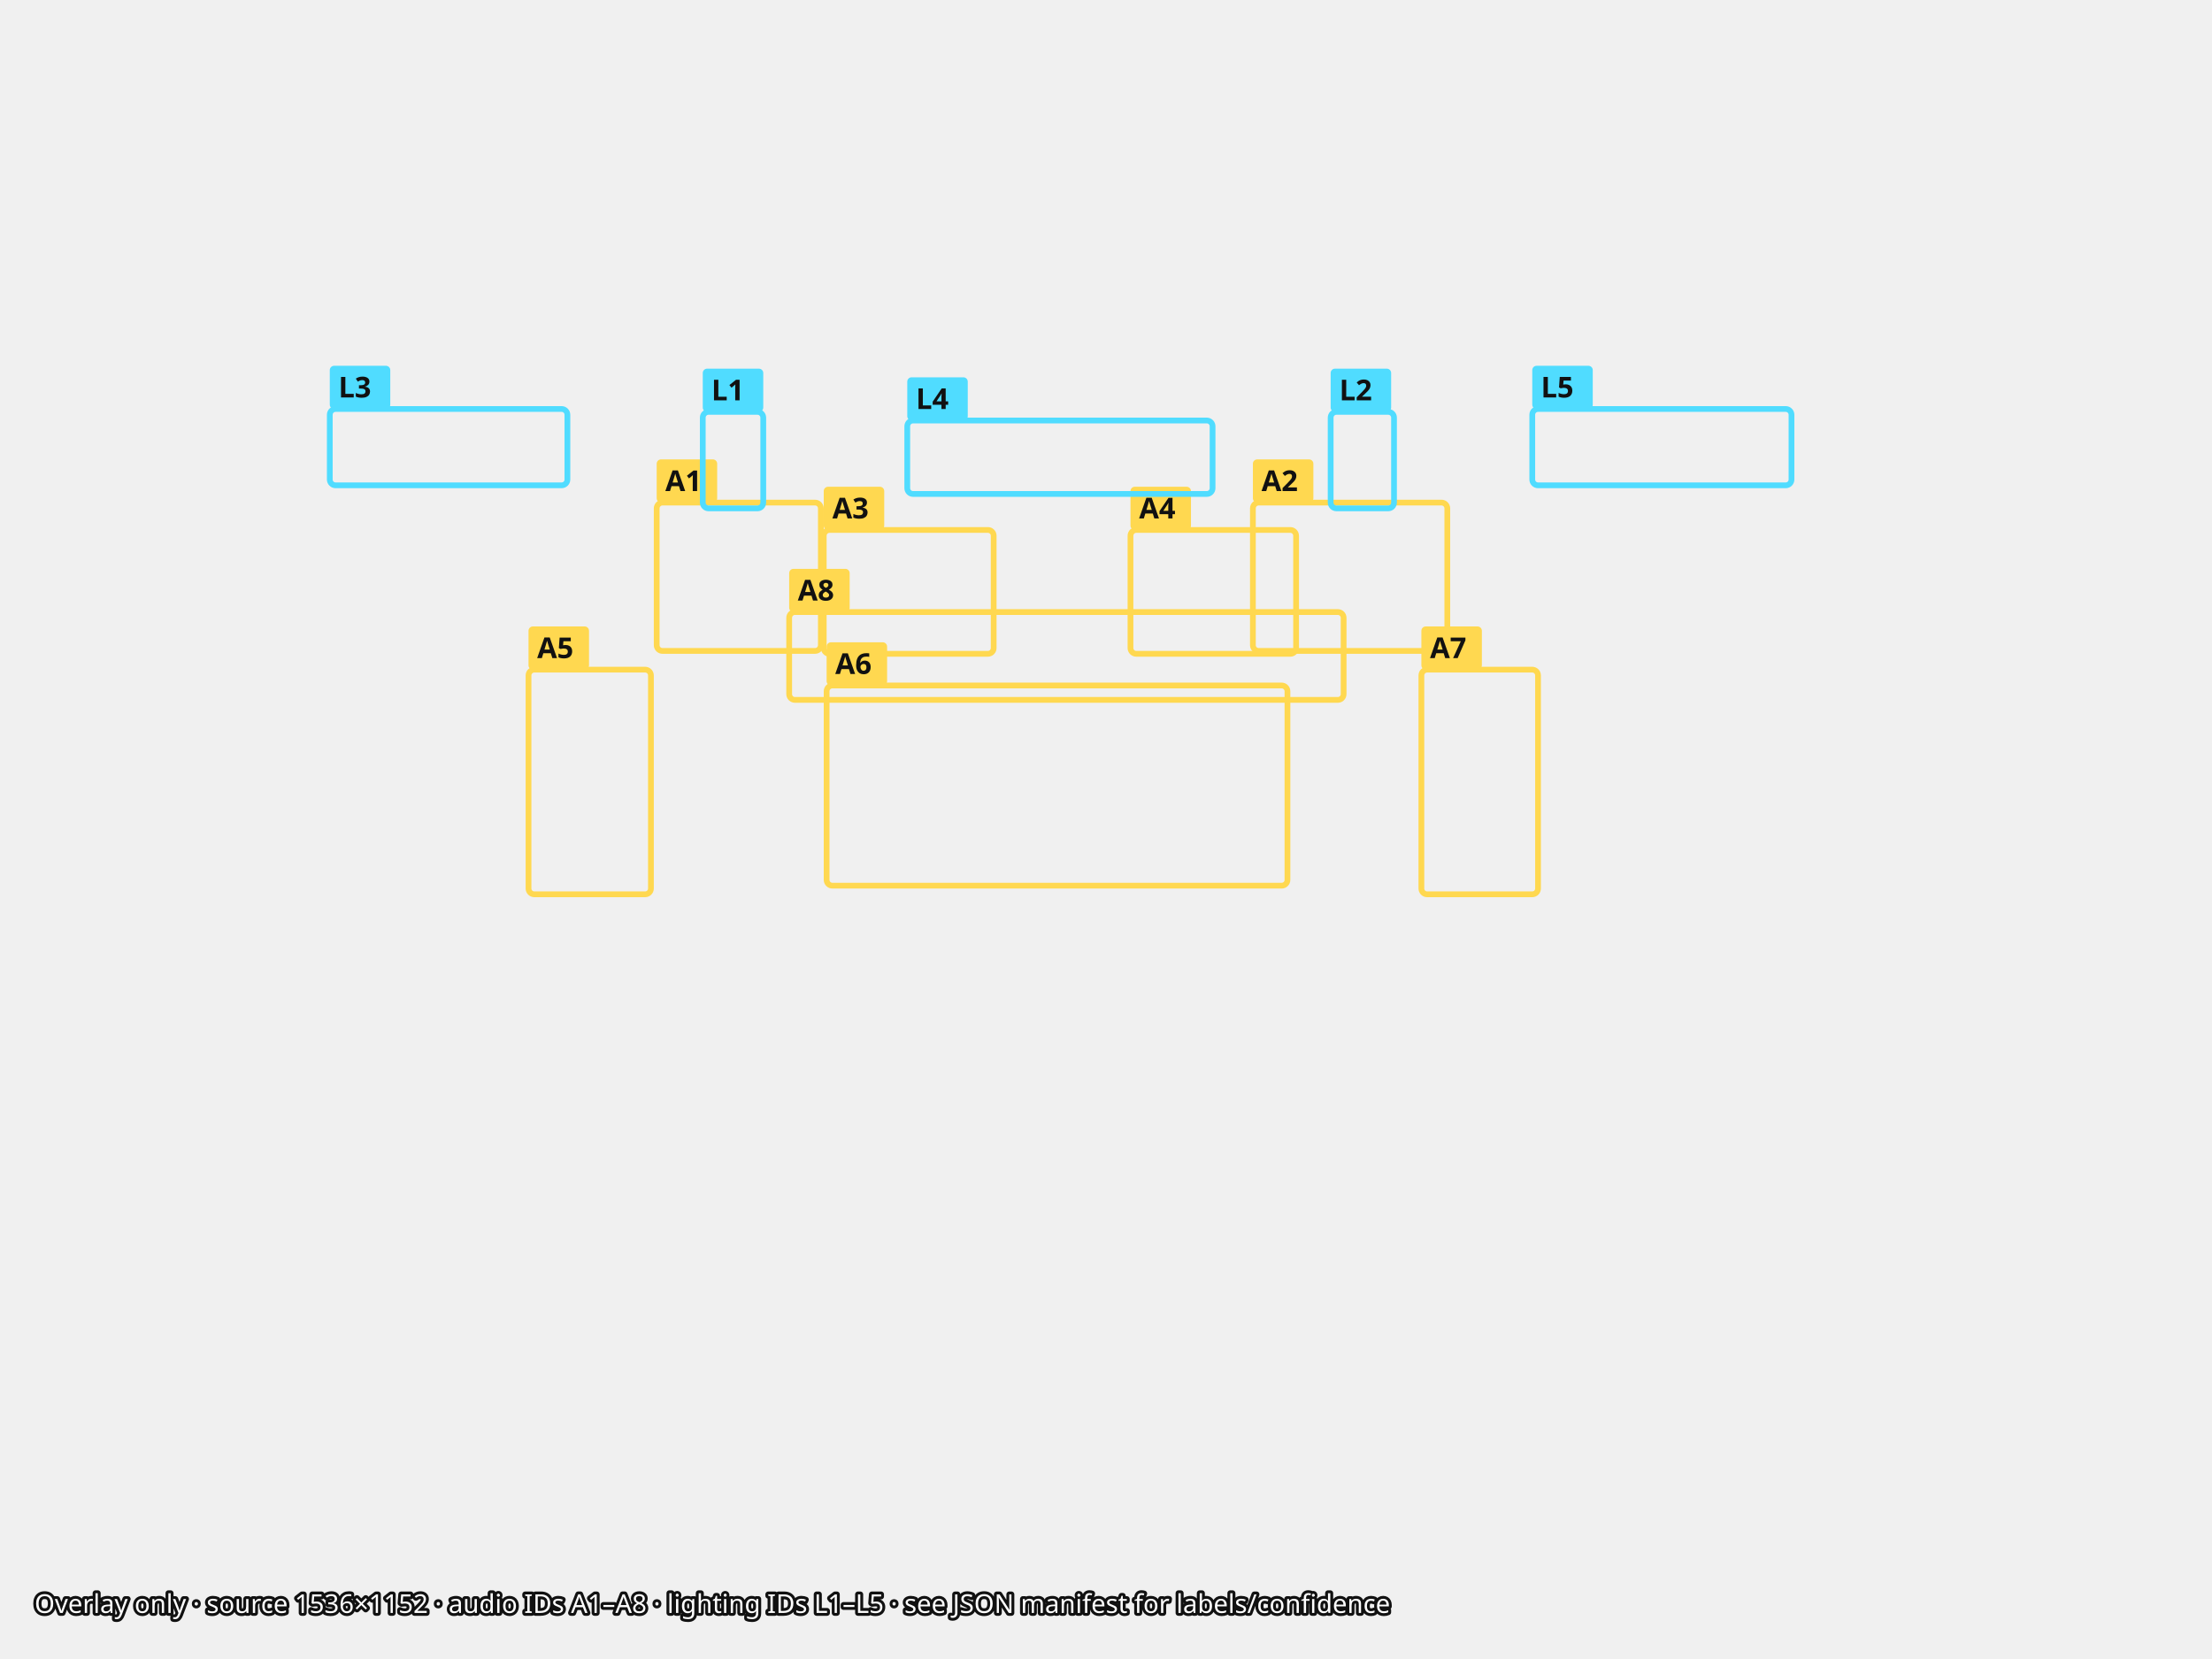
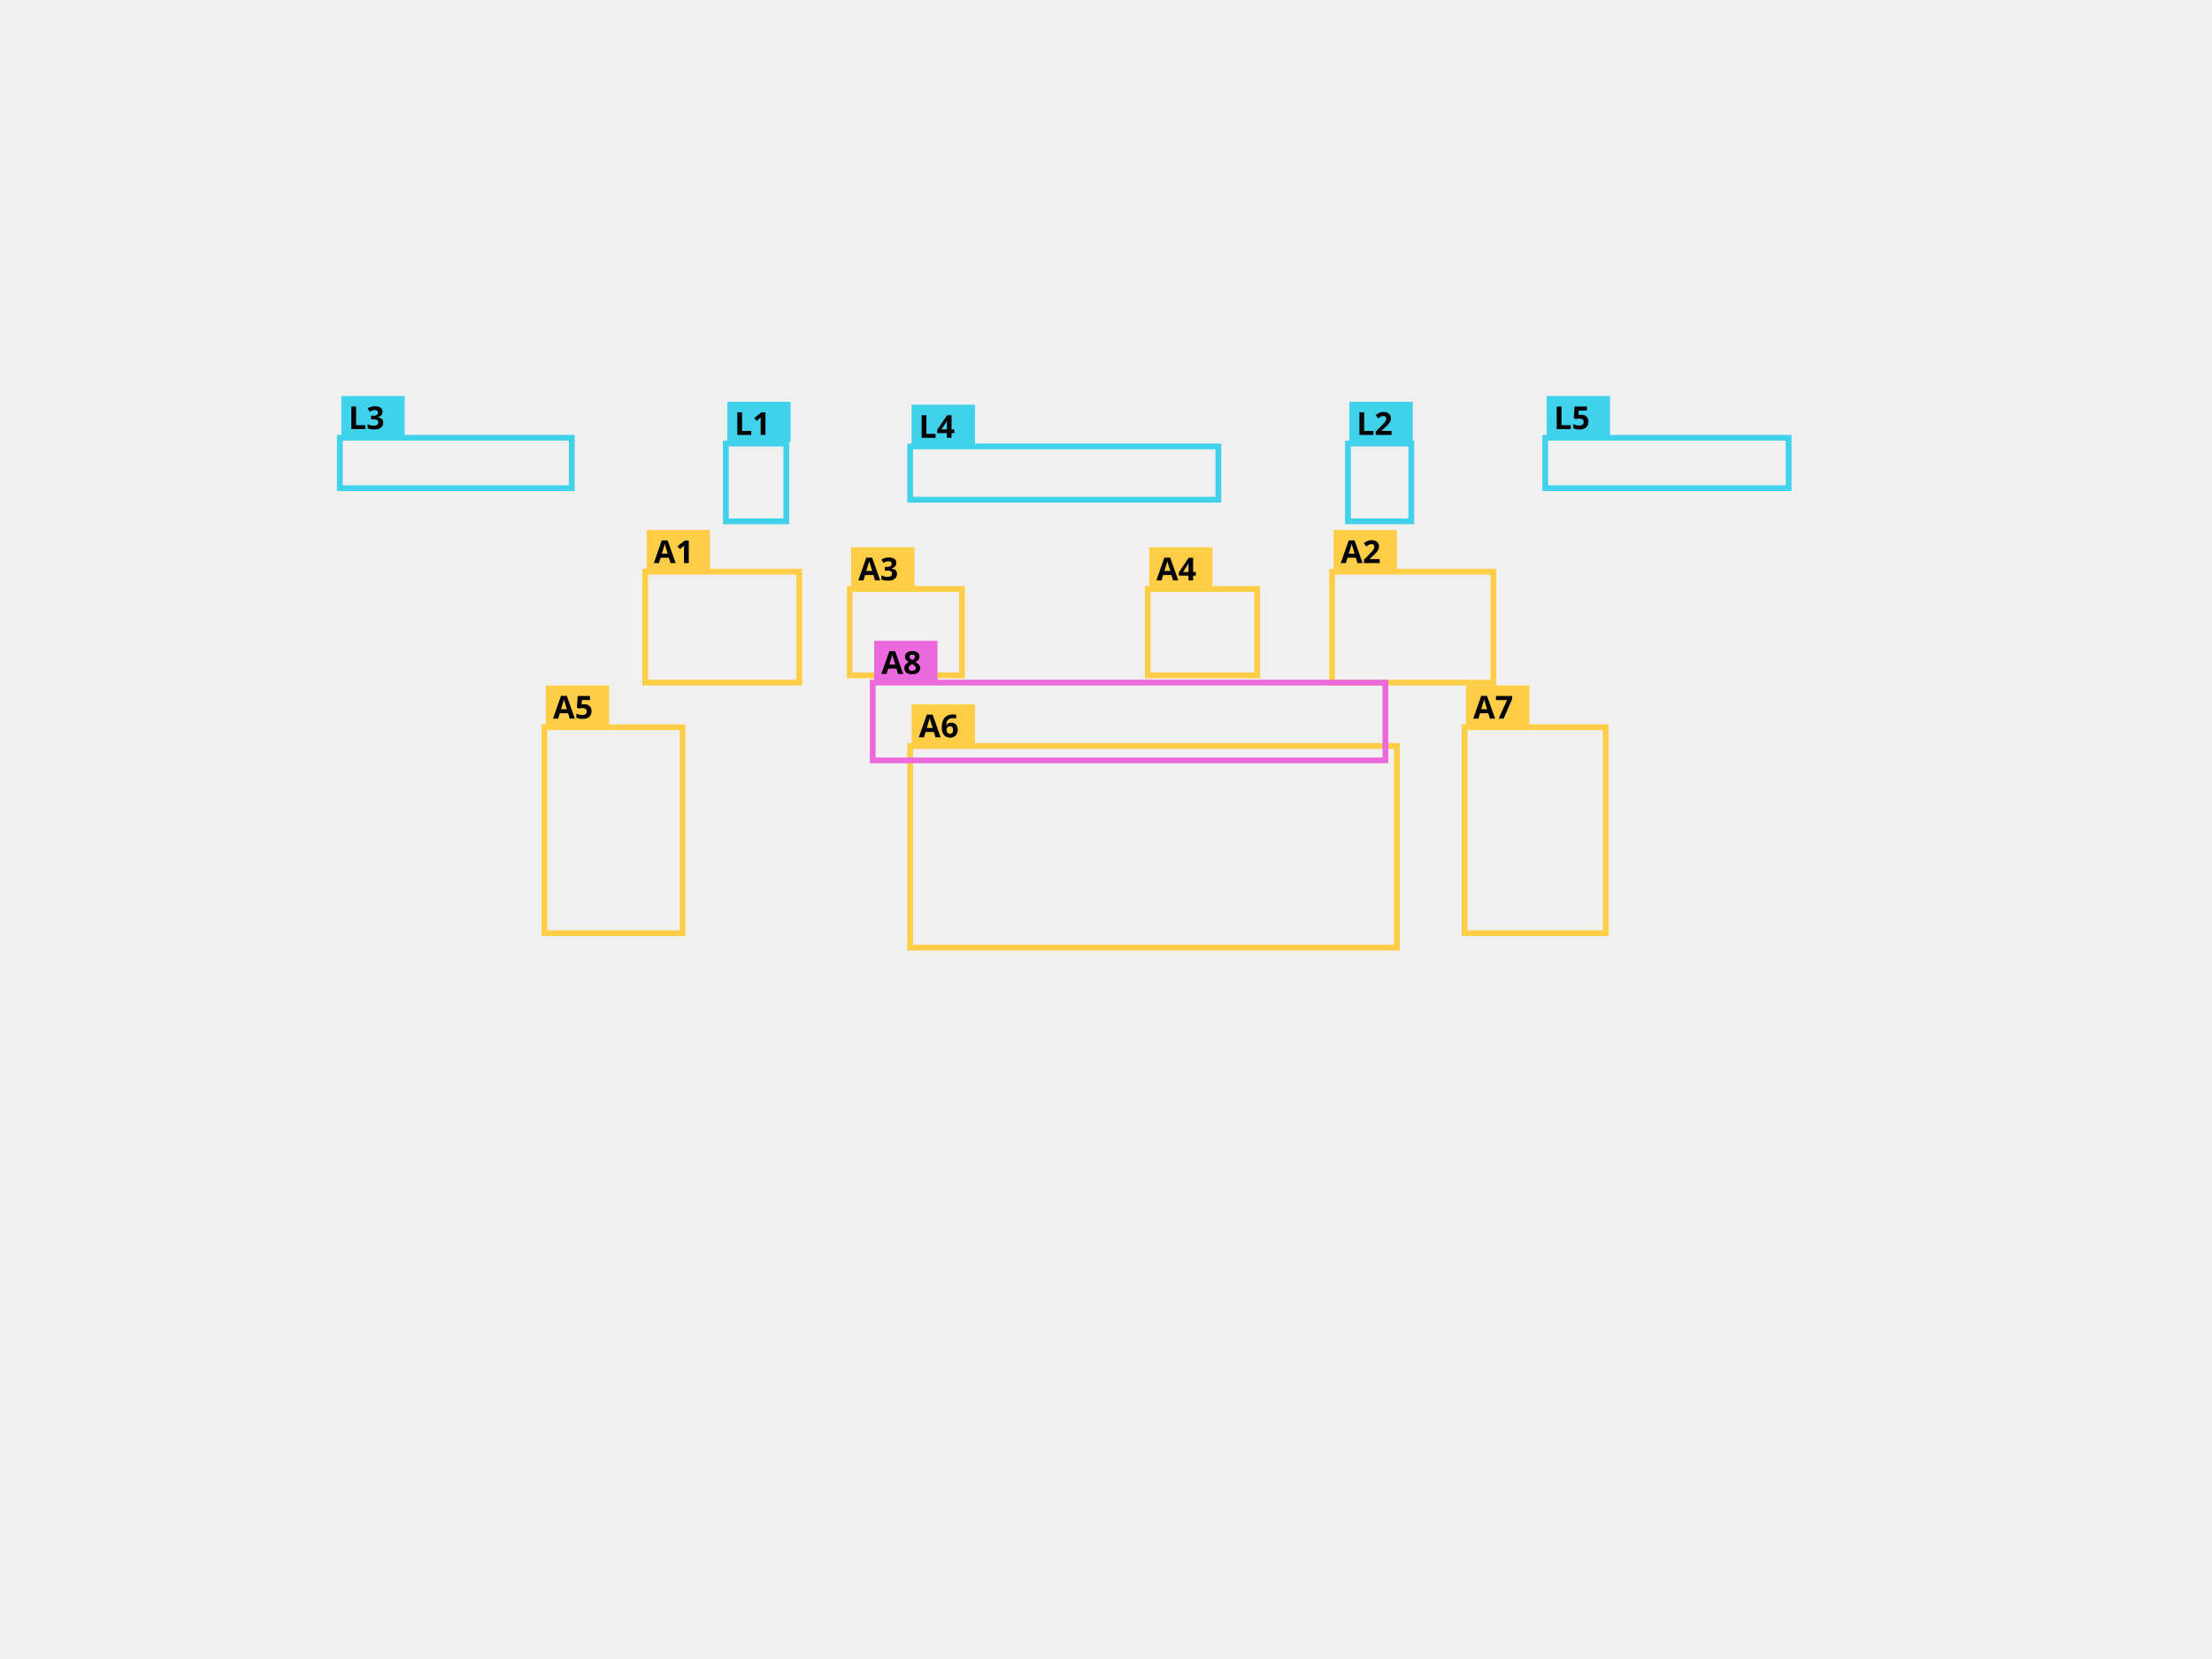
- <svg xmlns="http://www.w3.org/2000/svg" viewBox="0 0 1536 1152" width="1536" height="1152">
-   <style>.audio{fill:none;stroke:#ffd850;stroke-width:4}.lighting{fill:none;stroke:#50dcff;stroke-width:4}.tagA{fill:#ffd850}.tagL{fill:#50dcff}.t{font:700 20px sans-serif;fill:#111}.note{font:18px sans-serif;fill:#fff;paint-order:stroke;stroke:#111;stroke-width:4px;stroke-linejoin:round}</style>
-   <g id="A1">
-     <rect class="audio" x="456" y="349" width="114" height="103" rx="4" />
-     <rect class="tagA" x="456" y="319" width="42" height="30" rx="3" />
-     <text class="t" x="462" y="341">A1</text>
-   </g>
-   <g id="A2">
-     <rect class="audio" x="870" y="349" width="135" height="103" rx="4" />
-     <rect class="tagA" x="870" y="319" width="42" height="30" rx="3" />
-     <text class="t" x="876" y="341">A2</text>
-   </g>
-   <g id="A3">
-     <rect class="audio" x="572" y="368" width="118" height="86" rx="4" />
-     <rect class="tagA" x="572" y="338" width="42" height="30" rx="3" />
-     <text class="t" x="578" y="360">A3</text>
-   </g>
-   <g id="A4">
-     <rect class="audio" x="785" y="368" width="115" height="86" rx="4" />
-     <rect class="tagA" x="785" y="338" width="42" height="30" rx="3" />
-     <text class="t" x="791" y="360">A4</text>
-   </g>
-   <g id="A5">
-     <rect class="audio" x="367" y="465" width="85" height="156" rx="4" />
-     <rect class="tagA" x="367" y="435" width="42" height="30" rx="3" />
-     <text class="t" x="373" y="457">A5</text>
-   </g>
-   <g id="A6">
-     <rect class="audio" x="574" y="476" width="320" height="139" rx="4" />
-     <rect class="tagA" x="574" y="446" width="42" height="30" rx="3" />
-     <text class="t" x="580" y="468">A6</text>
-   </g>
-   <g id="A7">
-     <rect class="audio" x="987" y="465" width="81" height="156" rx="4" />
-     <rect class="tagA" x="987" y="435" width="42" height="30" rx="3" />
-     <text class="t" x="993" y="457">A7</text>
-   </g>
-   <g id="A8">
-     <rect class="audio" x="548" y="425" width="385" height="61" rx="4" />
-     <rect class="tagA" x="548" y="395" width="42" height="30" rx="3" />
-     <text class="t" x="554" y="417">A8</text>
-   </g>
-   <g id="L1">
-     <rect class="lighting" x="488" y="286" width="42" height="67" rx="4" />
-     <rect class="tagL" x="488" y="256" width="42" height="30" rx="3" />
-     <text class="t" x="494" y="278">L1</text>
-   </g>
-   <g id="L2">
-     <rect class="lighting" x="924" y="286" width="44" height="67" rx="4" />
-     <rect class="tagL" x="924" y="256" width="42" height="30" rx="3" />
-     <text class="t" x="930" y="278">L2</text>
-   </g>
-   <g id="L3">
-     <rect class="lighting" x="229" y="284" width="165" height="53" rx="4" />
-     <rect class="tagL" x="229" y="254" width="42" height="30" rx="3" />
-     <text class="t" x="235" y="276">L3</text>
-   </g>
-   <g id="L4">
-     <rect class="lighting" x="630" y="292" width="212" height="51" rx="4" />
-     <rect class="tagL" x="630" y="262" width="42" height="30" rx="3" />
-     <text class="t" x="636" y="284">L4</text>
-   </g>
-   <g id="L5">
-     <rect class="lighting" x="1064" y="284" width="180" height="53" rx="4" />
-     <rect class="tagL" x="1064" y="254" width="42" height="30" rx="3" />
-     <text class="t" x="1070" y="276">L5</text>
-   </g>
-   <text class="note" x="24" y="1120">Overlay only · source 1536×1152 · audio IDs A1–A8 · lighting IDs L1–L5 · see JSON manifest for labels/confidence</text>
+ <svg xmlns="http://www.w3.org/2000/svg" width="1536" height="1152" viewBox="0 0 1536 1152">
+   <style>
+     .box { fill:none; stroke-width:4; vector-effect:non-scaling-stroke; }
+     .tag { font: bold 22px sans-serif; }
+   </style>
+   <rect class="box" x="448" y="397" width="107" height="77" stroke="#FFCD46" />
+   <rect x="449" y="368" width="44" height="28" fill="#FFCD46" />
+   <text class="tag" x="454" y="391" fill="#000">A1</text>
+   <rect class="box" x="925" y="397" width="112" height="77" stroke="#FFCD46" />
+   <rect x="926" y="368" width="44" height="28" fill="#FFCD46" />
+   <text class="tag" x="931" y="391" fill="#000">A2</text>
+   <rect class="box" x="590" y="409" width="78" height="60" stroke="#FFCD46" />
+   <rect x="591" y="380" width="44" height="28" fill="#FFCD46" />
+   <text class="tag" x="596" y="403" fill="#000">A3</text>
+   <rect class="box" x="797" y="409" width="76" height="60" stroke="#FFCD46" />
+   <rect x="798" y="380" width="44" height="28" fill="#FFCD46" />
+   <text class="tag" x="803" y="403" fill="#000">A4</text>
+   <rect class="box" x="378" y="505" width="96" height="143" stroke="#FFCD46" />
+   <rect x="379" y="476" width="44" height="28" fill="#FFCD46" />
+   <text class="tag" x="384" y="499" fill="#000">A5</text>
+   <rect class="box" x="632" y="518" width="338" height="140" stroke="#FFCD46" />
+   <rect x="633" y="489" width="44" height="28" fill="#FFCD46" />
+   <text class="tag" x="638" y="512" fill="#000">A6</text>
+   <rect class="box" x="1017" y="505" width="98" height="143" stroke="#FFCD46" />
+   <rect x="1018" y="476" width="44" height="28" fill="#FFCD46" />
+   <text class="tag" x="1023" y="499" fill="#000">A7</text>
+   <rect class="box" x="606" y="474" width="356" height="54" stroke="#EB69DC" />
+   <rect x="607" y="445" width="44" height="28" fill="#EB69DC" />
+   <text class="tag" x="612" y="468" fill="#000">A8</text>
+   <rect class="box" x="504" y="308" width="42" height="54" stroke="#41D2EB" />
+   <rect x="505" y="279" width="44" height="28" fill="#41D2EB" />
+   <text class="tag" x="510" y="302" fill="#000">L1</text>
+   <rect class="box" x="936" y="308" width="44" height="54" stroke="#41D2EB" />
+   <rect x="937" y="279" width="44" height="28" fill="#41D2EB" />
+   <text class="tag" x="942" y="302" fill="#000">L2</text>
+   <rect class="box" x="236" y="304" width="161" height="35" stroke="#41D2EB" />
+   <rect x="237" y="275" width="44" height="28" fill="#41D2EB" />
+   <text class="tag" x="242" y="298" fill="#000">L3</text>
+   <rect class="box" x="632" y="310" width="214" height="37" stroke="#41D2EB" />
+   <rect x="633" y="281" width="44" height="28" fill="#41D2EB" />
+   <text class="tag" x="638" y="304" fill="#000">L4</text>
+   <rect class="box" x="1073" y="304" width="169" height="35" stroke="#41D2EB" />
+   <rect x="1074" y="275" width="44" height="28" fill="#41D2EB" />
+   <text class="tag" x="1079" y="298" fill="#000">L5</text>
</svg>
